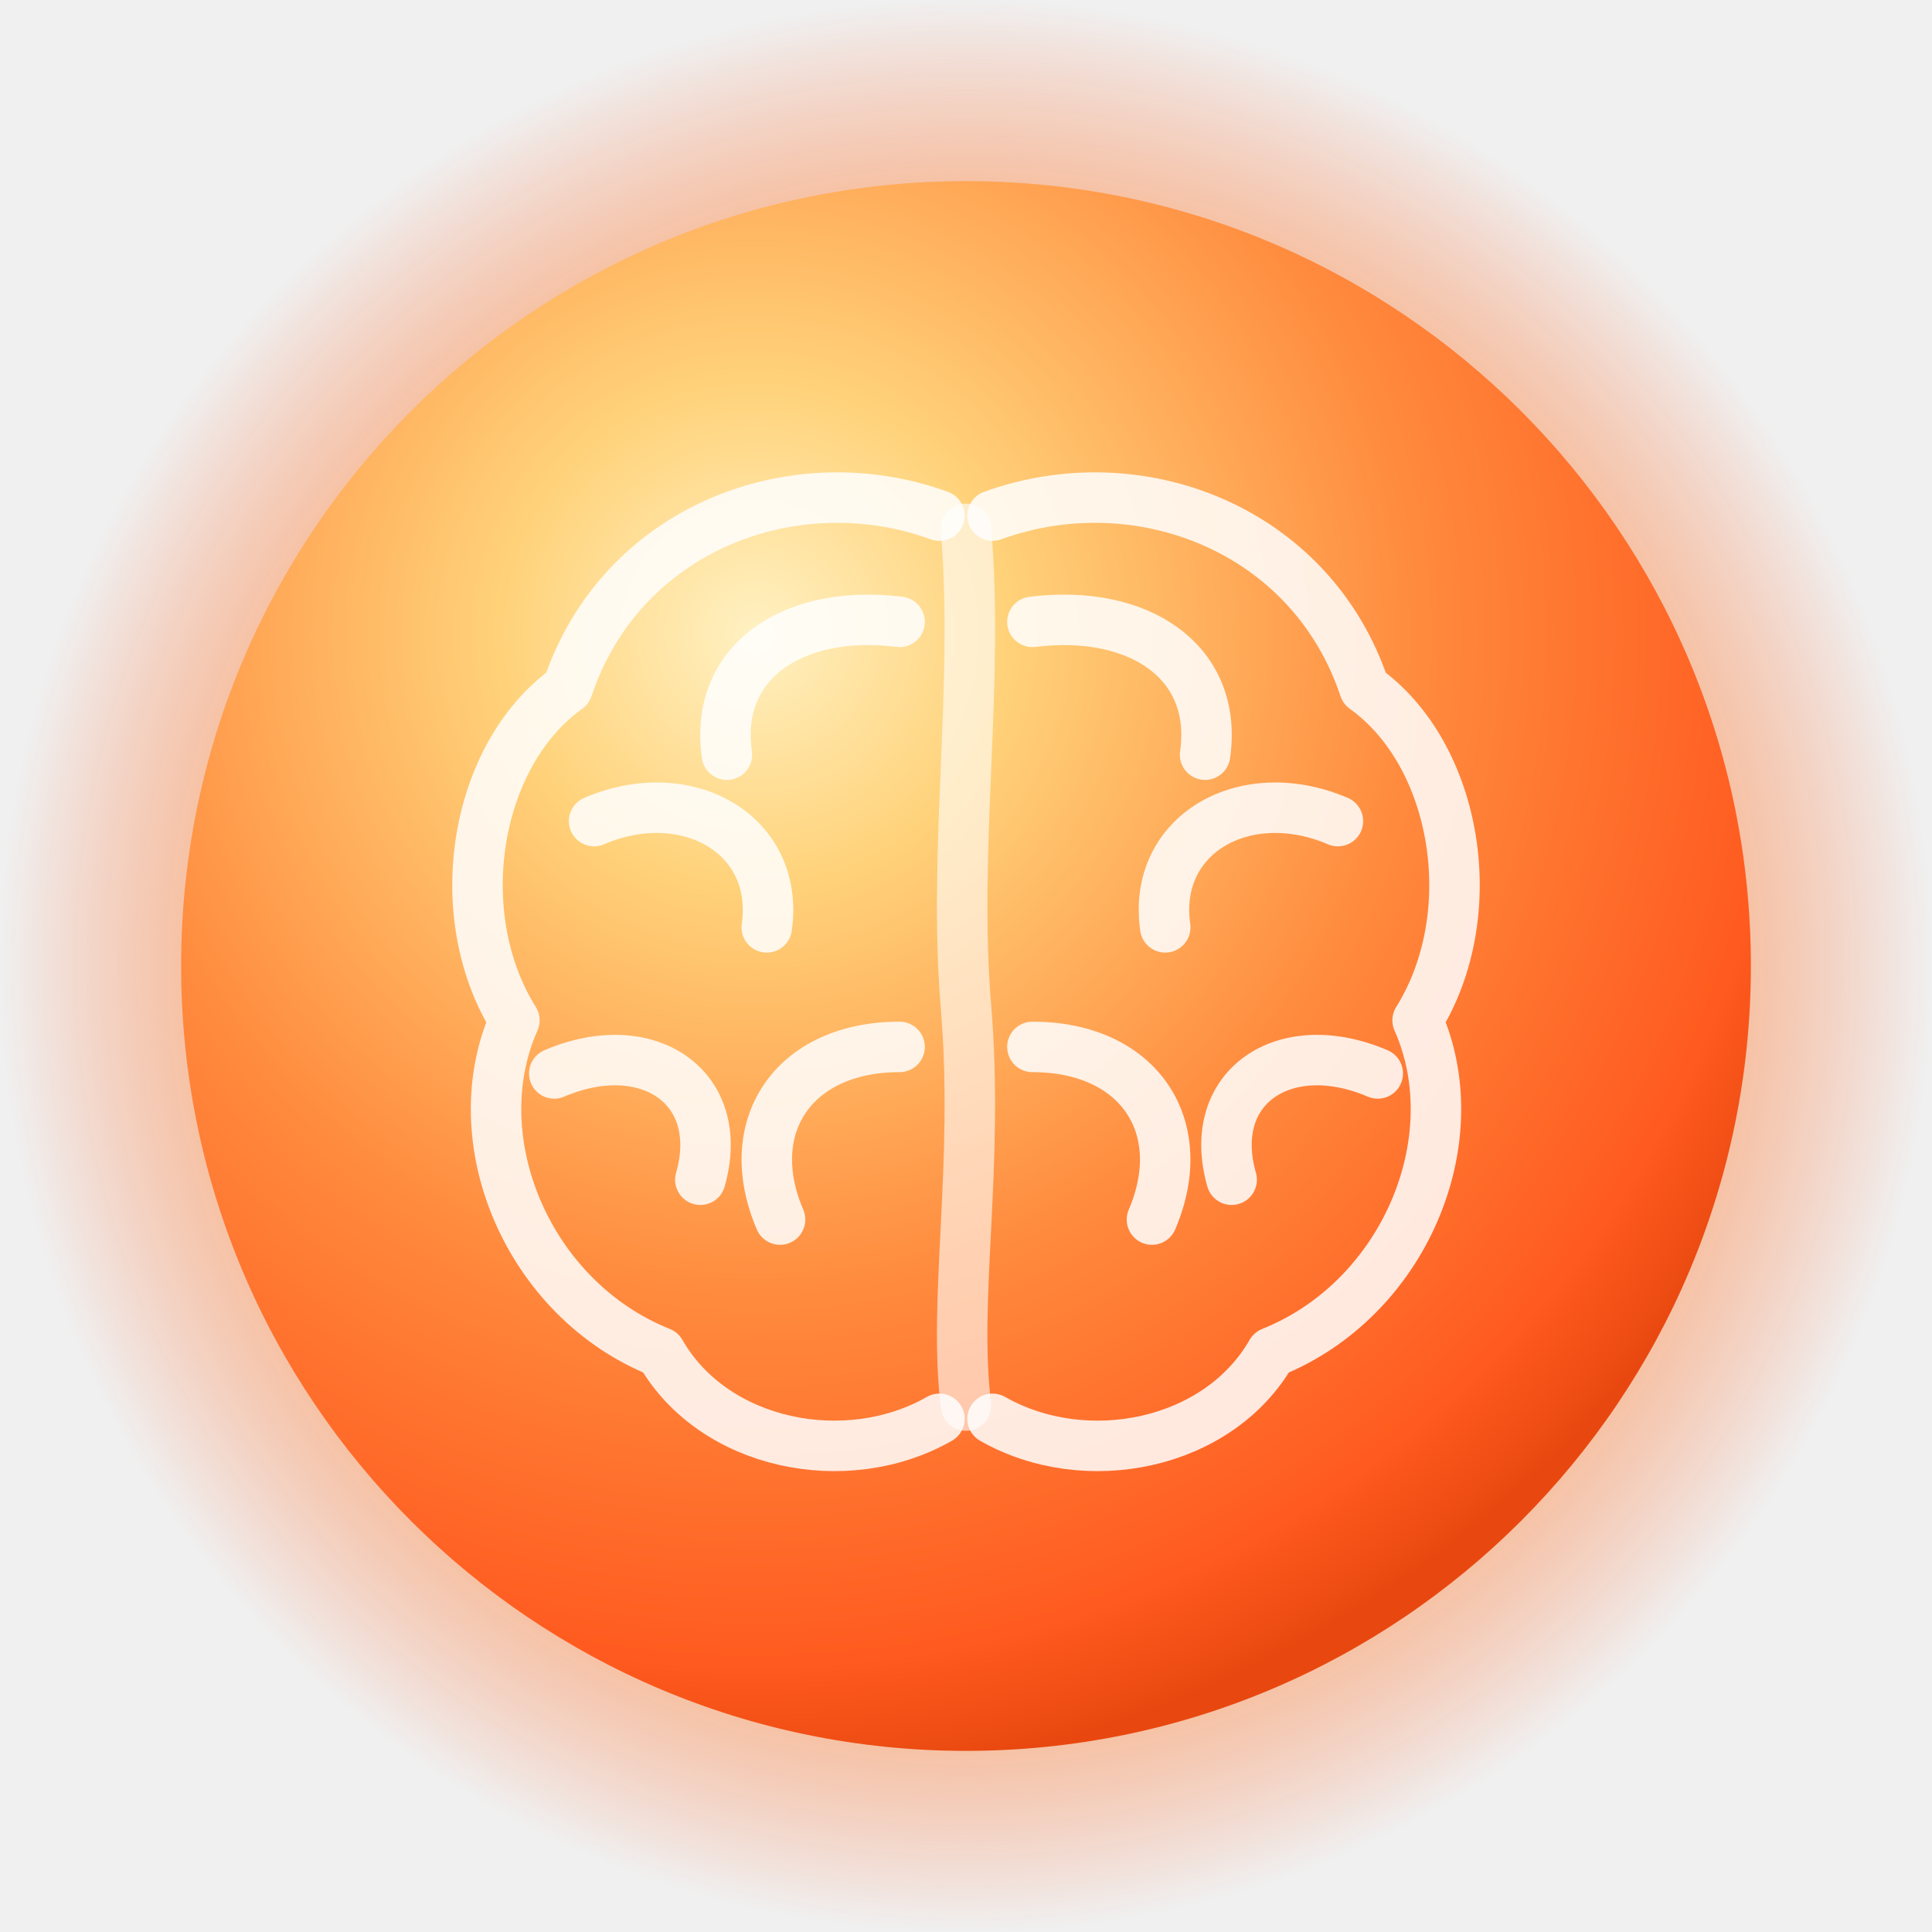
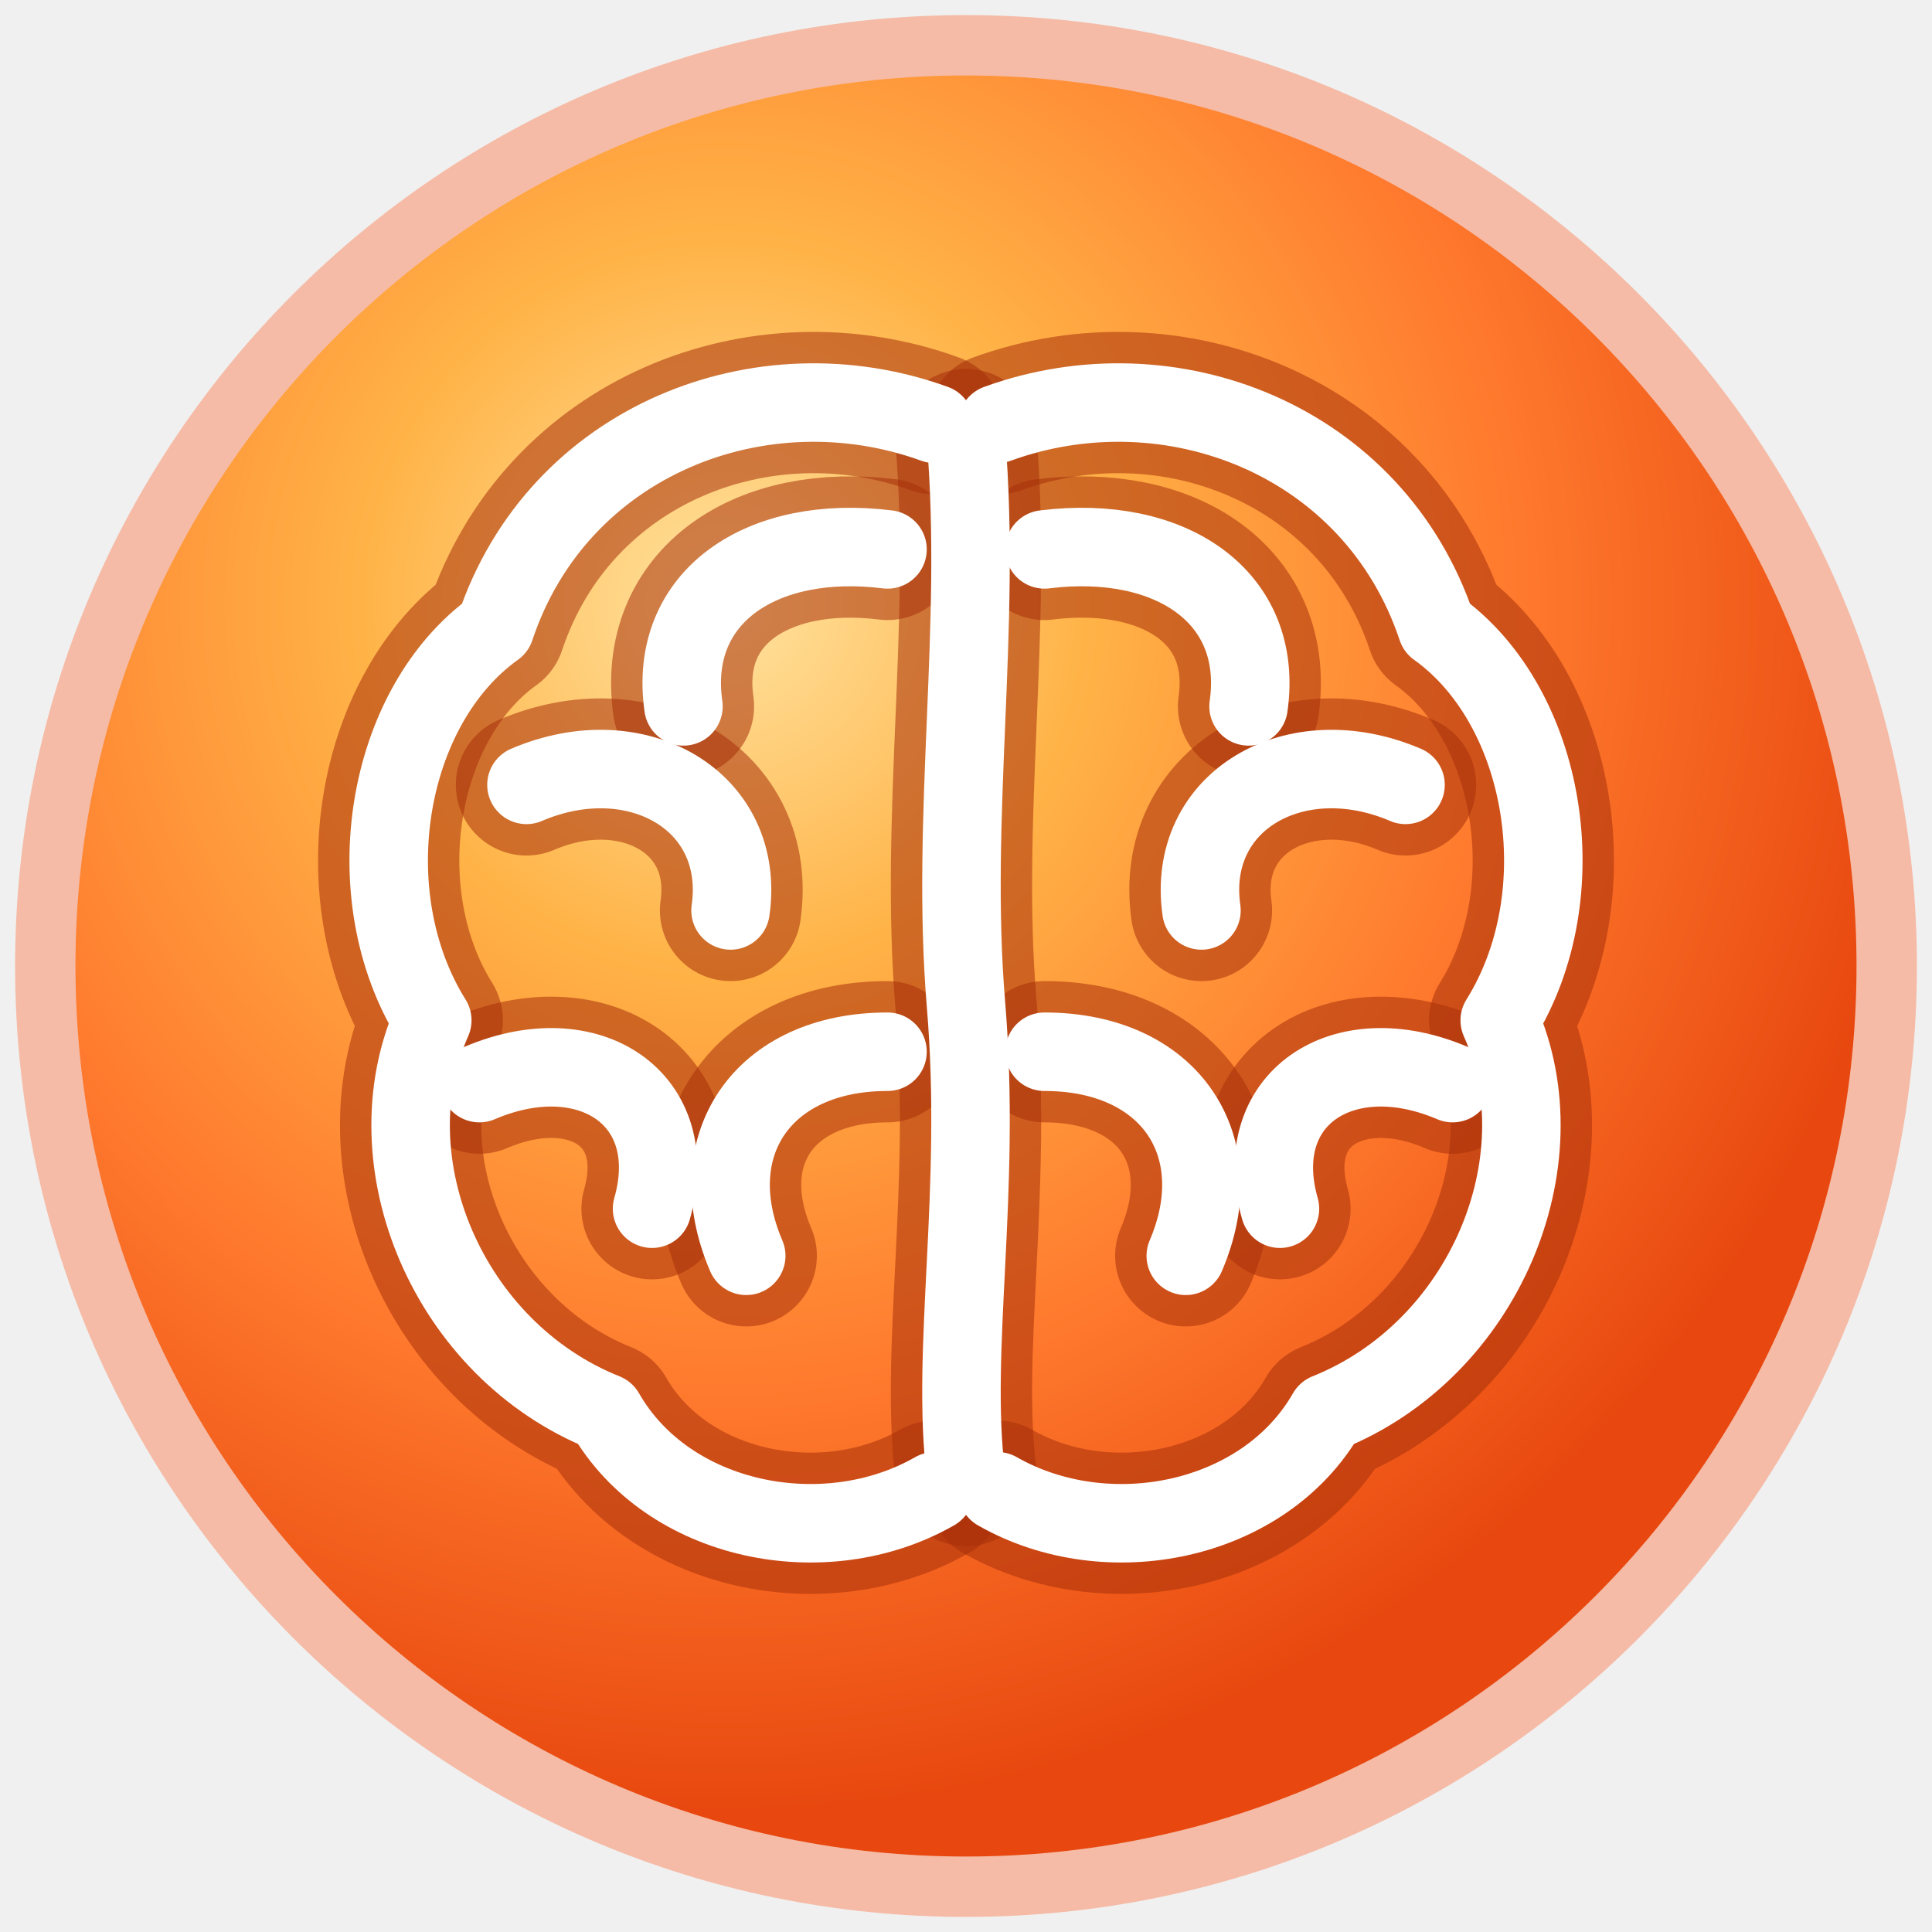
<svg xmlns="http://www.w3.org/2000/svg" viewBox="0 0 64 64">
  <defs>
-     <radialGradient id="g" cx="32" cy="32" r="32" gradientUnits="userSpaceOnUse">
-       <stop offset="0.74" stop-color="#FF8A3D" stop-opacity="0.55" />
-       <stop offset="1" stop-color="#FF5A1F" stop-opacity="0" />
-     </radialGradient>
-     <radialGradient id="s" cx="25" cy="21" r="38" gradientUnits="userSpaceOnUse">
-       <stop offset="0" stop-color="#FFF1C2" />
-       <stop offset="0.22" stop-color="#FFD27A" />
-       <stop offset="0.58" stop-color="#FF8A3D" />
-       <stop offset="0.9" stop-color="#FF5A1F" />
+     <radialGradient id="s" cx="24" cy="20" r="40" gradientUnits="userSpaceOnUse">
+       <stop offset="0" stop-color="#FFE3A0" />
+       <stop offset="0.3" stop-color="#FFB347" />
+       <stop offset="0.65" stop-color="#FF7A2E" />
      <stop offset="1" stop-color="#E8480F" />
    </radialGradient>
  </defs>
-   <circle cx="32" cy="32" r="32" fill="url(#g)" />
-   <circle cx="32" cy="32" r="26" fill="url(#s)" />
-   <g transform="translate(10 9.6) scale(0.44)" fill="none" stroke="#fff" stroke-opacity="0.85" stroke-width="3.8" stroke-linecap="round" stroke-linejoin="round">
-     <path d="M48 17C37 13 24 18 20 30C13 35 11 47 16 55C12 64 17 76 27 80C31 87 41 89 48 85" />
-     <path d="M22 40C29 37 36 41 35 48" />
-     <path d="M45 25C37 24 31 28 32 35" />
-     <path d="M19 59C26 56 32 60 30 67" />
-     <path d="M45 57C37 57 33 63 36 70" />
-     <g transform="translate(100 0) scale(-1 1)">
-       <path d="M48 17C37 13 24 18 20 30C13 35 11 47 16 55C12 64 17 76 27 80C31 87 41 89 48 85" />
-       <path d="M22 40C29 37 36 41 35 48" />
-       <path d="M45 25C37 24 31 28 32 35" />
-       <path d="M19 59C26 56 32 60 30 67" />
-       <path d="M45 57C37 57 33 63 36 70" />
+   <circle cx="32" cy="32" r="31.5" fill="#FF5A1F" fill-opacity="0.35" />
+   <circle cx="32" cy="32" r="29.5" fill="url(#s)" />
+   <g transform="translate(6 5.2) scale(0.52)" fill="none" stroke-linecap="round" stroke-linejoin="round">
+     <g stroke="#A8300A" stroke-opacity="0.55" stroke-width="9">
+       <g>
+         <path d="M48 17C37 13 24 18 20 30C13 35 11 47 16 55C12 64 17 76 27 80C31 87 41 89 48 85" />
+         <path d="M22 40C29 37 36 41 35 48" />
+         <path d="M45 25C37 24 31 28 32 35" />
+         <path d="M19 59C26 56 32 60 30 67" />
+         <path d="M45 57C37 57 33 63 36 70" />
+         <g transform="translate(100 0) scale(-1 1)">
+           <path d="M48 17C37 13 24 18 20 30C13 35 11 47 16 55C12 64 17 76 27 80C31 87 41 89 48 85" />
+           <path d="M22 40C29 37 36 41 35 48" />
+           <path d="M45 25C37 24 31 28 32 35" />
+           <path d="M19 59C26 56 32 60 30 67" />
+           <path d="M45 57C37 57 33 63 36 70" />
+         </g>
+         <path d="M50 18C51 30 49 42 50 54C51 66 49 76 50 84" />
+       </g>
    </g>
-     <path d="M50 18C51 30 49 42 50 54C51 66 49 76 50 84" stroke-opacity="0.6" />
+     <g stroke="#FFFFFF" stroke-width="5">
+       <g>
+         <path d="M48 17C37 13 24 18 20 30C13 35 11 47 16 55C12 64 17 76 27 80C31 87 41 89 48 85" />
+         <path d="M22 40C29 37 36 41 35 48" />
+         <path d="M45 25C37 24 31 28 32 35" />
+         <path d="M19 59C26 56 32 60 30 67" />
+         <path d="M45 57C37 57 33 63 36 70" />
+         <g transform="translate(100 0) scale(-1 1)">
+           <path d="M48 17C37 13 24 18 20 30C13 35 11 47 16 55C12 64 17 76 27 80C31 87 41 89 48 85" />
+           <path d="M22 40C29 37 36 41 35 48" />
+           <path d="M45 25C37 24 31 28 32 35" />
+           <path d="M19 59C26 56 32 60 30 67" />
+           <path d="M45 57C37 57 33 63 36 70" />
+         </g>
+         <path d="M50 18C51 30 49 42 50 54C51 66 49 76 50 84" />
+       </g>
+     </g>
  </g>
</svg>
